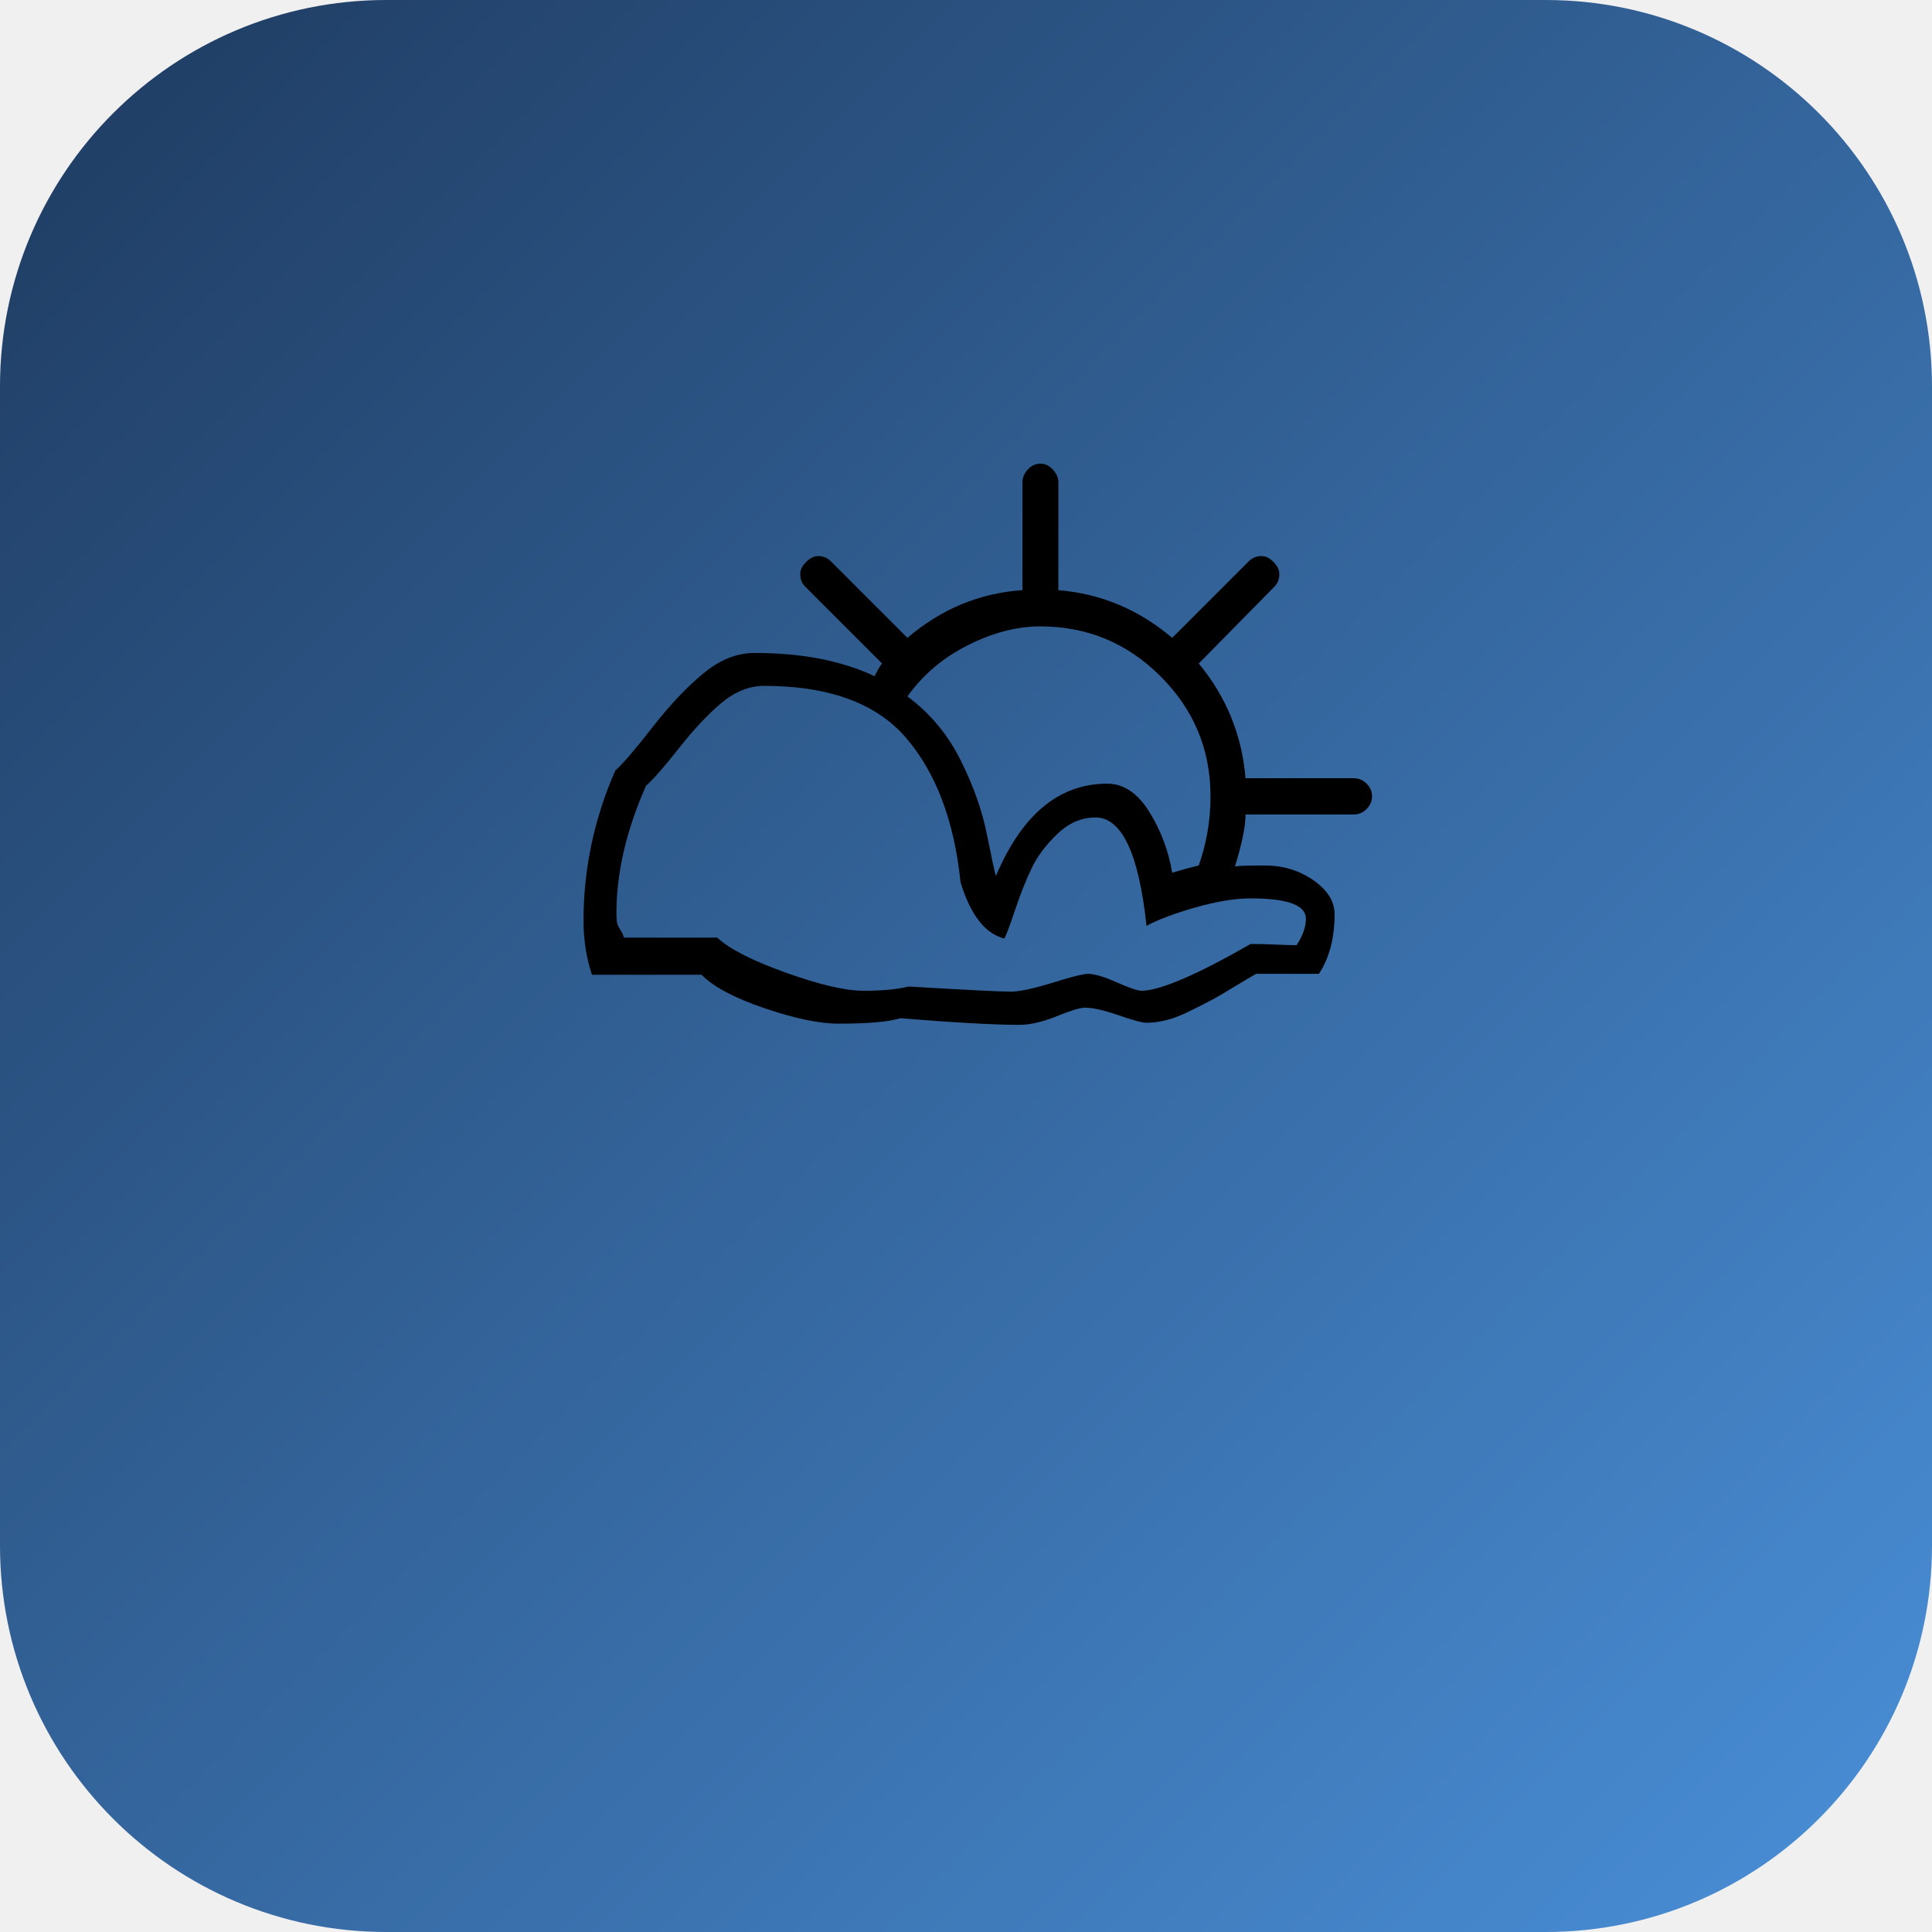
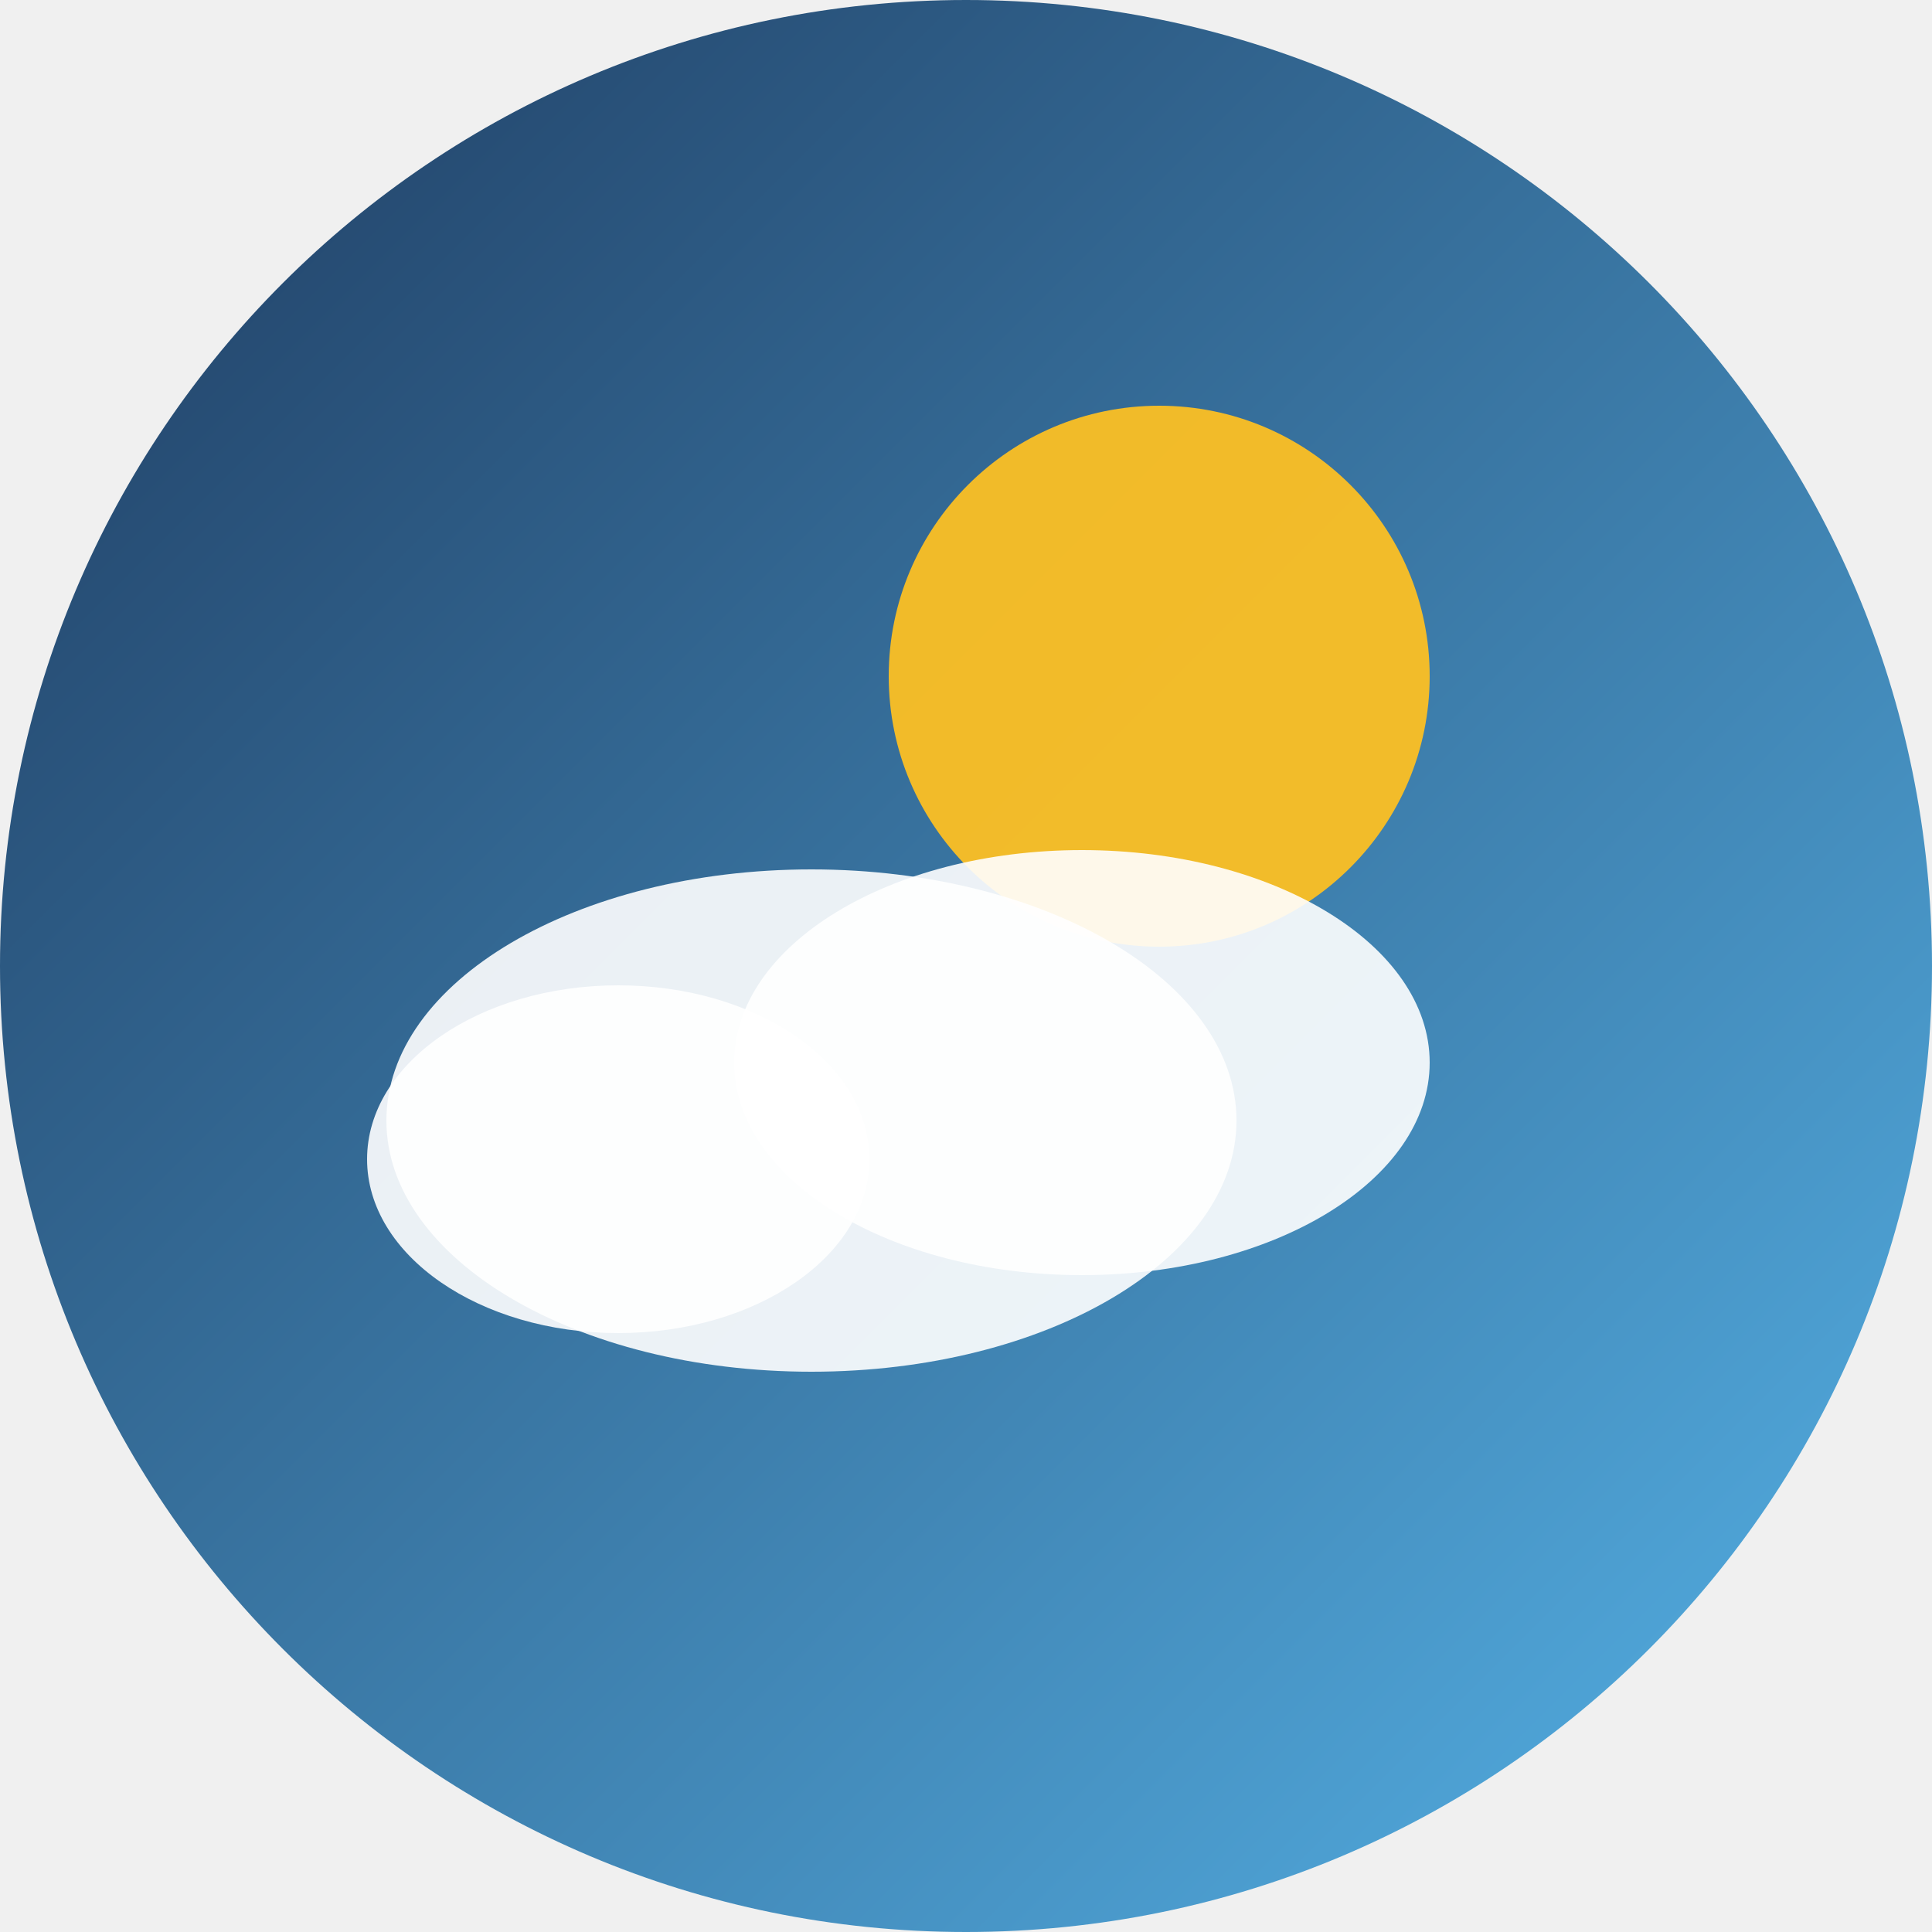
<svg xmlns="http://www.w3.org/2000/svg" viewBox="0 0 100 100">
  <defs>
    <linearGradient id="skyGrad" x1="0%" y1="0%" x2="100%" y2="100%">
      <stop offset="0%" style="stop-color:#1e3a5f;stop-opacity:1" />
-       <stop offset="100%" style="stop-color:#4a90d9;stop-opacity:1" />
+       <stop offset="100%" style="stop-color:#56b4e9;stop-opacity:1" />
    </linearGradient>
  </defs>
-   <rect width="100" height="100" rx="20" fill="url(#skyGrad)" />
-   <text x="50" y="68" font-size="55" text-anchor="middle" font-family="serif">⛅</text>
+   <circle cx="50" cy="50" r="50" fill="url(#skyGrad)" />
+   <circle cx="60" cy="35" r="14" fill="#fbbf24" opacity="0.95" />
+   <ellipse cx="42" cy="58" rx="22" ry="13" fill="white" opacity="0.9" />
+   <ellipse cx="56" cy="55" rx="18" ry="11" fill="white" opacity="0.9" />
+   <ellipse cx="32" cy="60" rx="13" ry="9" fill="white" opacity="0.9" />
</svg>
